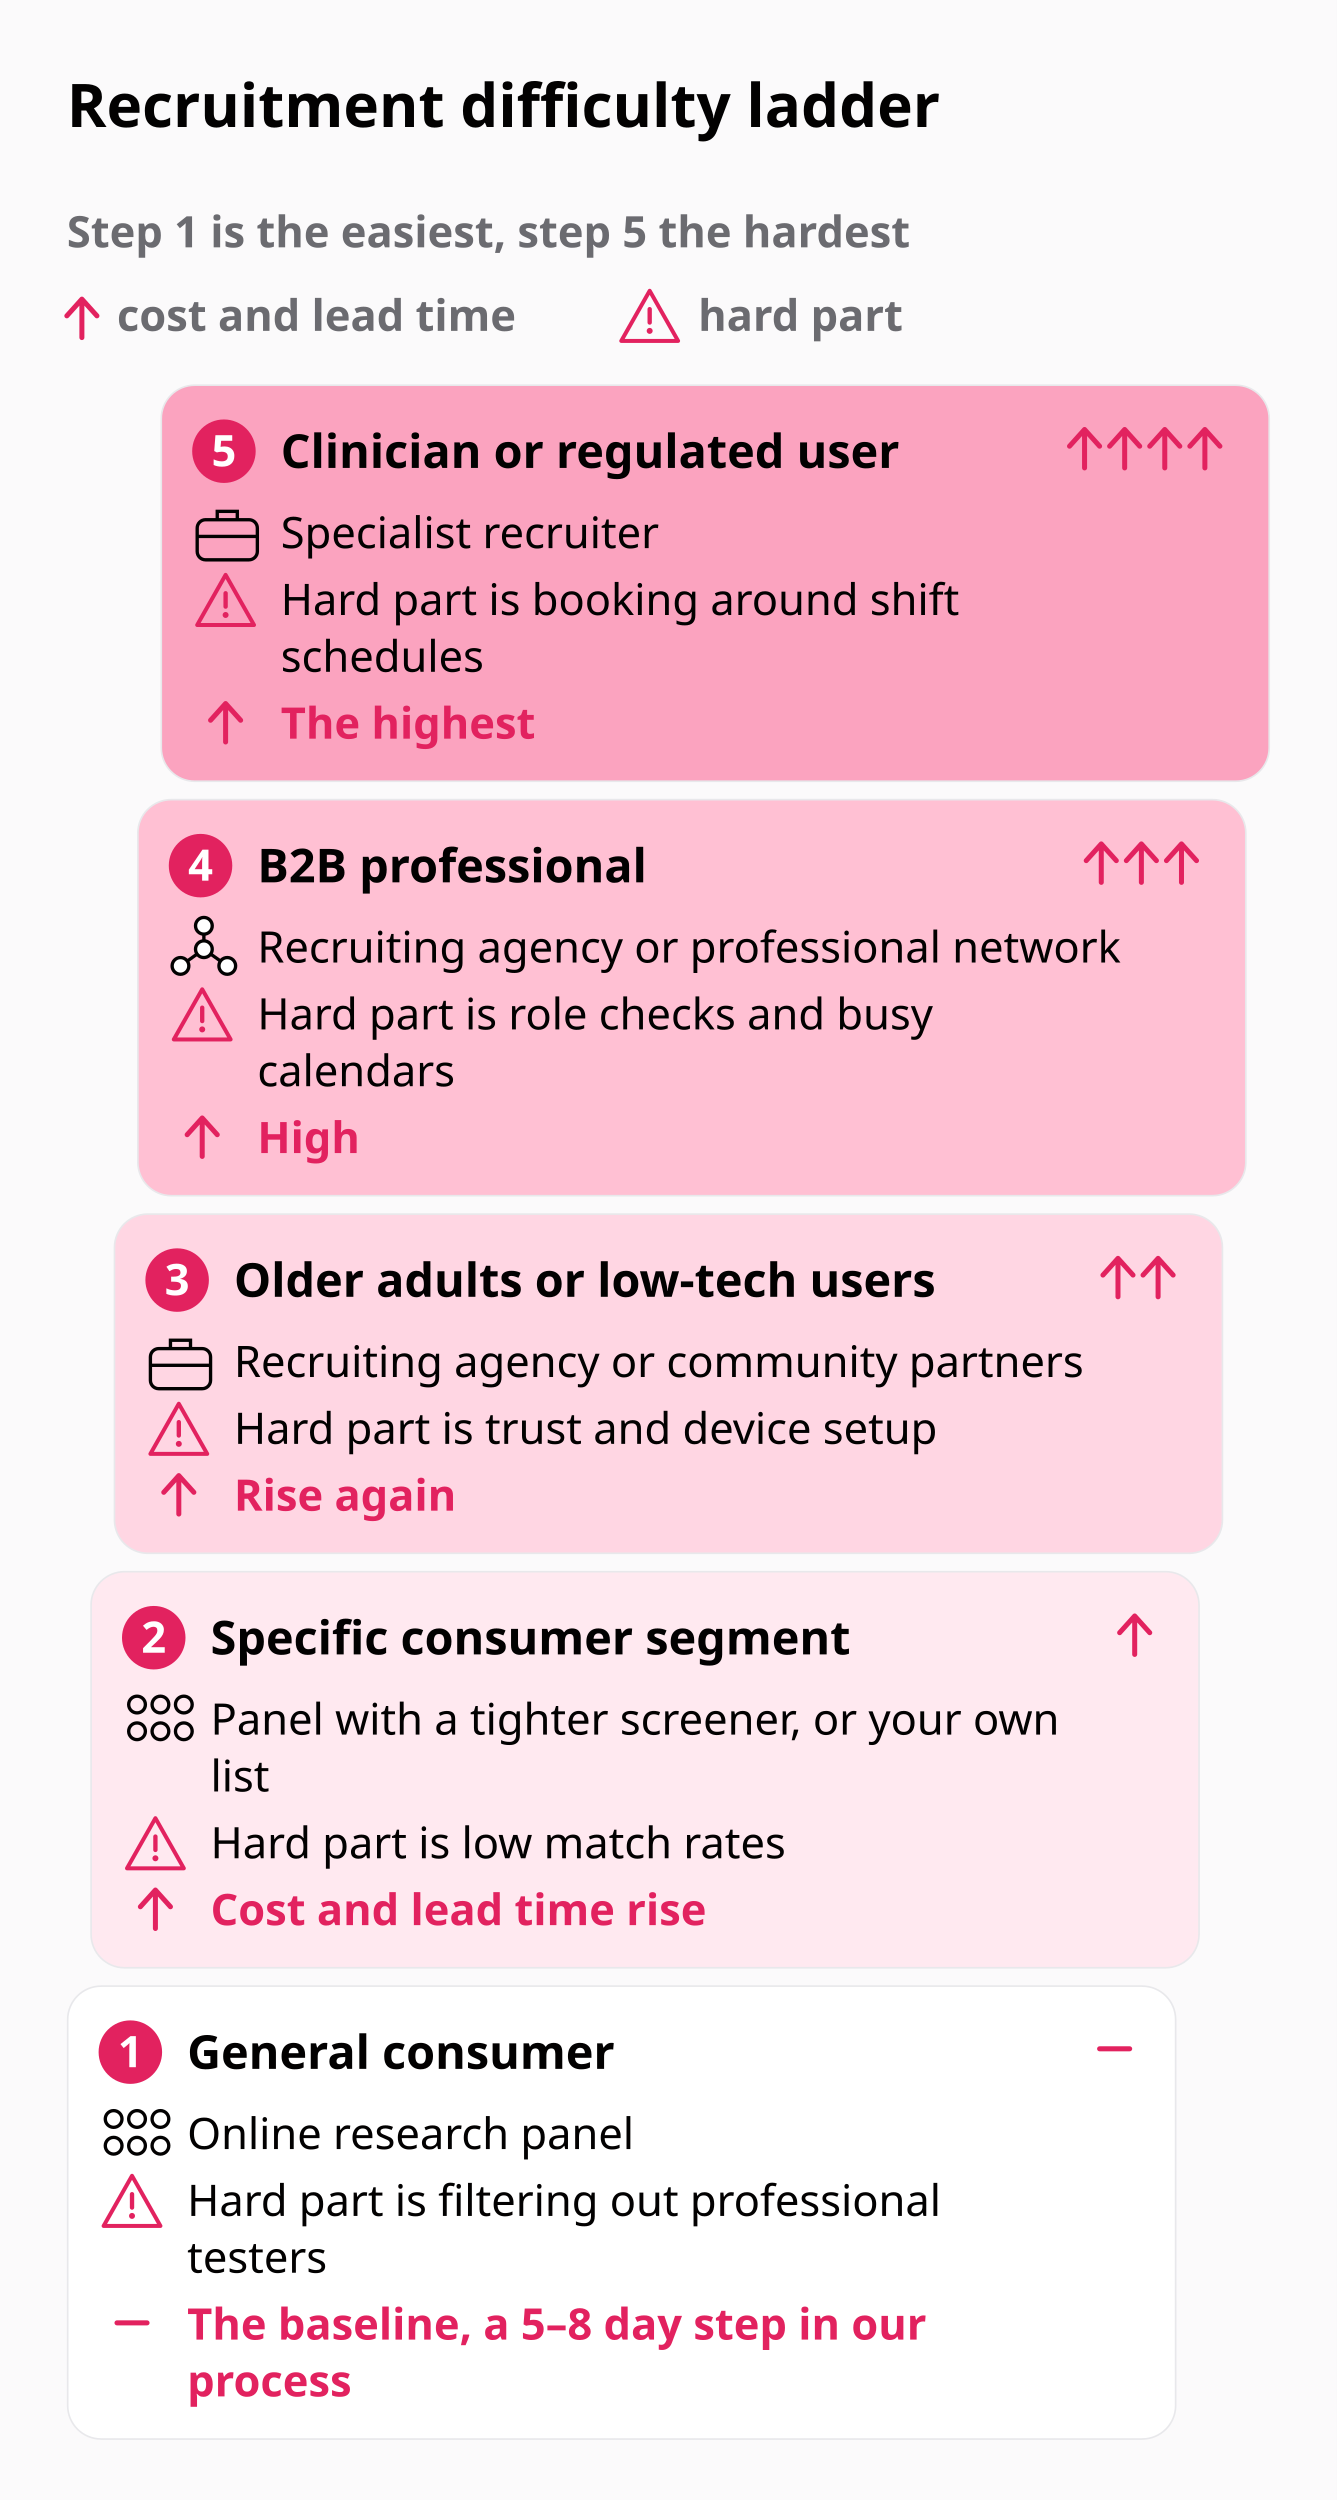
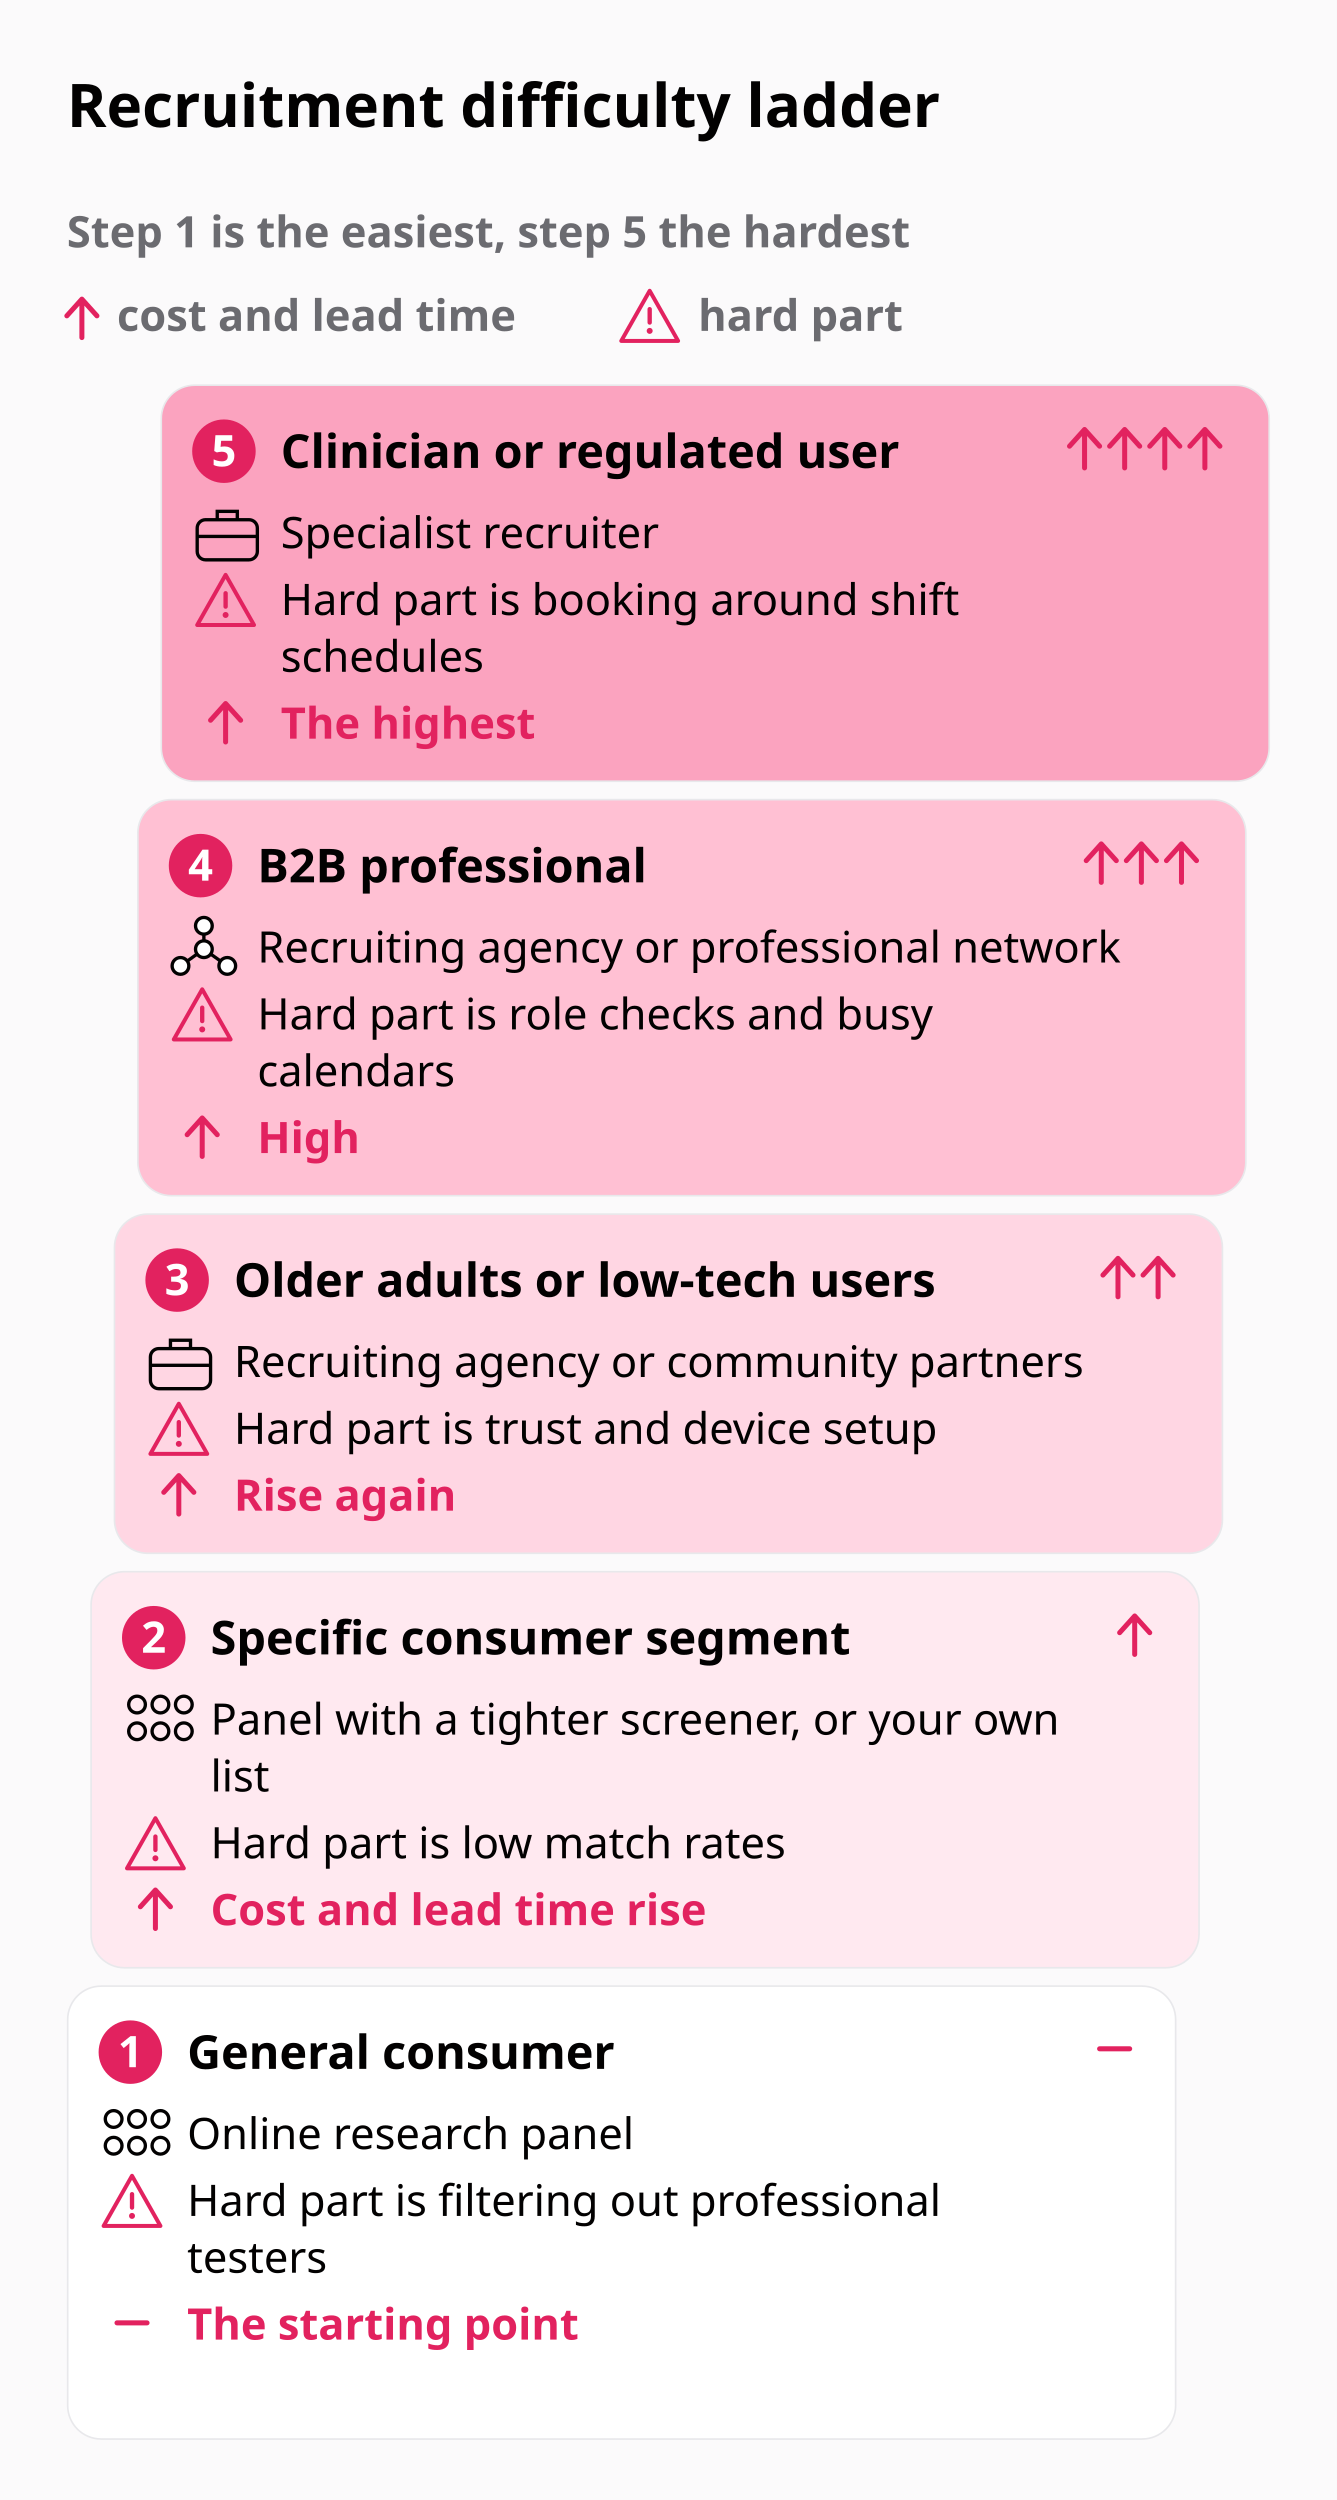
<svg xmlns="http://www.w3.org/2000/svg" viewBox="0 0 800 1496" width="800" height="1496" font-family="Manrope, system-ui, sans-serif">
  <rect width="800" height="1496" fill="#FBFAFB" />
  <text x="40" y="76" font-size="36" font-weight="800" fill="#020101">Recruitment difficulty ladder</text>
  <text x="40" y="148" font-size="26" font-weight="600" fill="#6B6B70">Step 1 is the easiest, step 5 the hardest</text>
  <path d="M49 202 V180 M40 189 L49 179 L58 189" fill="none" stroke="#E2225F" stroke-width="3" stroke-linecap="round" stroke-linejoin="round" />
  <text x="70" y="198" font-size="26" font-weight="600" fill="#6B6B70">cost and lead time</text>
  <path d="M388.769 174 L405.769 204 H371.769 Z" fill="none" stroke="#E2225F" stroke-width="2.4" stroke-linejoin="round" />
  <path d="M388.769 185 v8" stroke="#E2225F" stroke-width="2.6" stroke-linecap="round" />
  <circle cx="388.769" cy="198" r="1.8" fill="#E2225F" />
  <text x="417.769" y="198" font-size="26" font-weight="600" fill="#6B6B70">hard part</text>
  <g class="card" data-id="s5">
    <rect x="96.5" y="230.5" width="663" height="237" rx="20" fill="#FBA3BF" stroke="#E8E8EB" />
    <circle cx="134" cy="270" r="19" fill="#E2225F" />
    <text x="134" y="279" font-size="26" font-weight="800" fill="#FFFFFF" text-anchor="middle">5</text>
    <text x="168" y="280" font-size="28" font-weight="800" fill="#020101">Clinician or regulated user</text>
    <path d="M649 280 V258 M640 267 L649 257 L658 267" fill="none" stroke="#E2225F" stroke-width="3" stroke-linecap="round" stroke-linejoin="round" />
    <path d="M673 280 V258 M664 267 L673 257 L682 267" fill="none" stroke="#E2225F" stroke-width="3" stroke-linecap="round" stroke-linejoin="round" />
    <path d="M697 280 V258 M688 267 L697 257 L706 267" fill="none" stroke="#E2225F" stroke-width="3" stroke-linecap="round" stroke-linejoin="round" />
    <path d="M721 280 V258 M712 267 L721 257 L730 267" fill="none" stroke="#E2225F" stroke-width="3" stroke-linecap="round" stroke-linejoin="round" />
    <rect x="118" y="311" width="36" height="24" rx="5" fill="none" stroke="#020101" stroke-width="2" />
    <path d="M130 311 v-5 h12 v5 M118 321 h36" fill="none" stroke="#020101" stroke-width="2" />
    <text x="168" y="328" font-size="26" font-weight="400" fill="#020101">Specialist recruiter</text>
    <path d="M135 344 L152 374 H118 Z" fill="none" stroke="#E2225F" stroke-width="2.4" stroke-linejoin="round" />
    <path d="M135 355 v8" stroke="#E2225F" stroke-width="2.6" stroke-linecap="round" />
    <circle cx="135" cy="368" r="1.8" fill="#E2225F" />
    <text x="168" y="368" font-size="26" font-weight="400" fill="#020101">Hard part is booking around shift</text>
    <text x="168" y="402" font-size="26" font-weight="400" fill="#020101">schedules</text>
    <path d="M135 444 V422 M126 431 L135 421 L144 431" fill="none" stroke="#E2225F" stroke-width="3" stroke-linecap="round" stroke-linejoin="round" />
    <text x="168" y="442" font-size="26" font-weight="700" fill="#E2225F">The highest</text>
  </g>
  <g class="card" data-id="s4">
    <rect x="82.5" y="478.5" width="663" height="237" rx="20" fill="#FFC0D3" stroke="#E8E8EB" />
    <circle cx="120" cy="518" r="19" fill="#E2225F" />
    <text x="120" y="527" font-size="26" font-weight="800" fill="#FFFFFF" text-anchor="middle">4</text>
    <text x="154" y="528" font-size="28" font-weight="800" fill="#020101">B2B professional</text>
    <path d="M659 528 V506 M650 515 L659 505 L668 515" fill="none" stroke="#E2225F" stroke-width="3" stroke-linecap="round" stroke-linejoin="round" />
    <path d="M683 528 V506 M674 515 L683 505 L692 515" fill="none" stroke="#E2225F" stroke-width="3" stroke-linecap="round" stroke-linejoin="round" />
    <path d="M707 528 V506 M698 515 L707 505 L716 515" fill="none" stroke="#E2225F" stroke-width="3" stroke-linecap="round" stroke-linejoin="round" />
    <path d="M122 568 L122 554" stroke="#020101" stroke-width="2" />
    <path d="M122 568 L108 578" stroke="#020101" stroke-width="2" />
    <path d="M122 568 L136 578" stroke="#020101" stroke-width="2" />
    <circle cx="122" cy="554" r="5" fill="#FFFFFF" stroke="#020101" stroke-width="2" />
    <circle cx="108" cy="578" r="5" fill="#FFFFFF" stroke="#020101" stroke-width="2" />
    <circle cx="136" cy="578" r="5" fill="#FFFFFF" stroke="#020101" stroke-width="2" />
    <circle cx="122" cy="568" r="5" fill="#FFFFFF" stroke="#020101" stroke-width="2" />
    <text x="154" y="576" font-size="26" font-weight="400" fill="#020101">Recruiting agency or professional network</text>
    <path d="M121 592 L138 622 H104 Z" fill="none" stroke="#E2225F" stroke-width="2.4" stroke-linejoin="round" />
    <path d="M121 603 v8" stroke="#E2225F" stroke-width="2.6" stroke-linecap="round" />
    <circle cx="121" cy="616" r="1.8" fill="#E2225F" />
    <text x="154" y="616" font-size="26" font-weight="400" fill="#020101">Hard part is role checks and busy</text>
    <text x="154" y="650" font-size="26" font-weight="400" fill="#020101">calendars</text>
    <path d="M121 692 V670 M112 679 L121 669 L130 679" fill="none" stroke="#E2225F" stroke-width="3" stroke-linecap="round" stroke-linejoin="round" />
    <text x="154" y="690" font-size="26" font-weight="700" fill="#E2225F">High</text>
  </g>
  <g class="card" data-id="s3">
    <rect x="68.5" y="726.5" width="663" height="203" rx="20" fill="#FFD6E3" stroke="#E8E8EB" />
    <circle cx="106" cy="766" r="19" fill="#E2225F" />
    <text x="106" y="775" font-size="26" font-weight="800" fill="#FFFFFF" text-anchor="middle">3</text>
    <text x="140" y="776" font-size="28" font-weight="800" fill="#020101">Older adults or low-tech users</text>
    <path d="M669 776 V754 M660 763 L669 753 L678 763" fill="none" stroke="#E2225F" stroke-width="3" stroke-linecap="round" stroke-linejoin="round" />
    <path d="M693 776 V754 M684 763 L693 753 L702 763" fill="none" stroke="#E2225F" stroke-width="3" stroke-linecap="round" stroke-linejoin="round" />
    <rect x="90" y="807" width="36" height="24" rx="5" fill="none" stroke="#020101" stroke-width="2" />
    <path d="M102 807 v-5 h12 v5 M90 817 h36" fill="none" stroke="#020101" stroke-width="2" />
    <text x="140" y="824" font-size="26" font-weight="400" fill="#020101">Recruiting agency or community partners</text>
    <path d="M107 840 L124 870 H90 Z" fill="none" stroke="#E2225F" stroke-width="2.4" stroke-linejoin="round" />
    <path d="M107 851 v8" stroke="#E2225F" stroke-width="2.6" stroke-linecap="round" />
    <circle cx="107" cy="864" r="1.8" fill="#E2225F" />
    <text x="140" y="864" font-size="26" font-weight="400" fill="#020101">Hard part is trust and device setup</text>
    <path d="M107 906 V884 M98 893 L107 883 L116 893" fill="none" stroke="#E2225F" stroke-width="3" stroke-linecap="round" stroke-linejoin="round" />
    <text x="140" y="904" font-size="26" font-weight="700" fill="#E2225F">Rise again</text>
  </g>
  <g class="card" data-id="s2">
    <rect x="54.5" y="940.5" width="663" height="237" rx="20" fill="#FFE9F0" stroke="#E8E8EB" />
    <circle cx="92" cy="980" r="19" fill="#E2225F" />
    <text x="92" y="989" font-size="26" font-weight="800" fill="#FFFFFF" text-anchor="middle">2</text>
    <text x="126" y="990" font-size="28" font-weight="800" fill="#020101">Specific consumer segment</text>
    <path d="M679 990 V968 M670 977 L679 967 L688 977" fill="none" stroke="#E2225F" stroke-width="3" stroke-linecap="round" stroke-linejoin="round" />
    <circle cx="82" cy="1020" r="5" fill="none" stroke="#020101" stroke-width="2" />
    <circle cx="96" cy="1020" r="5" fill="none" stroke="#020101" stroke-width="2" />
    <circle cx="110" cy="1020" r="5" fill="none" stroke="#020101" stroke-width="2" />
    <circle cx="82" cy="1036" r="5" fill="none" stroke="#020101" stroke-width="2" />
    <circle cx="96" cy="1036" r="5" fill="none" stroke="#020101" stroke-width="2" />
    <circle cx="110" cy="1036" r="5" fill="none" stroke="#020101" stroke-width="2" />
    <text x="126" y="1038" font-size="26" font-weight="400" fill="#020101">Panel with a tighter screener, or your own</text>
    <text x="126" y="1072" font-size="26" font-weight="400" fill="#020101">list</text>
    <path d="M93 1088 L110 1118 H76 Z" fill="none" stroke="#E2225F" stroke-width="2.4" stroke-linejoin="round" />
    <path d="M93 1099 v8" stroke="#E2225F" stroke-width="2.6" stroke-linecap="round" />
    <circle cx="93" cy="1112" r="1.8" fill="#E2225F" />
    <text x="126" y="1112" font-size="26" font-weight="400" fill="#020101">Hard part is low match rates</text>
    <path d="M93 1154 V1132 M84 1141 L93 1131 L102 1141" fill="none" stroke="#E2225F" stroke-width="3" stroke-linecap="round" stroke-linejoin="round" />
    <text x="126" y="1152" font-size="26" font-weight="700" fill="#E2225F">Cost and lead time rise</text>
  </g>
  <g class="card" data-id="s1">
    <rect x="40.5" y="1188.5" width="663" height="271" rx="20" fill="#FFFFFF" stroke="#E8E8EB" />
    <circle cx="78" cy="1228" r="19" fill="#E2225F" />
    <text x="78" y="1237" font-size="26" font-weight="800" fill="#FFFFFF" text-anchor="middle">1</text>
    <text x="112" y="1238" font-size="28" font-weight="800" fill="#020101">General consumer</text>
    <path d="M658 1226 h18" stroke="#E2225F" stroke-width="3" stroke-linecap="round" />
    <circle cx="68" cy="1268" r="5" fill="none" stroke="#020101" stroke-width="2" />
    <circle cx="82" cy="1268" r="5" fill="none" stroke="#020101" stroke-width="2" />
    <circle cx="96" cy="1268" r="5" fill="none" stroke="#020101" stroke-width="2" />
    <circle cx="68" cy="1284" r="5" fill="none" stroke="#020101" stroke-width="2" />
    <circle cx="82" cy="1284" r="5" fill="none" stroke="#020101" stroke-width="2" />
    <circle cx="96" cy="1284" r="5" fill="none" stroke="#020101" stroke-width="2" />
    <text x="112" y="1286" font-size="26" font-weight="400" fill="#020101">Online research panel</text>
    <path d="M79 1302 L96 1332 H62 Z" fill="none" stroke="#E2225F" stroke-width="2.4" stroke-linejoin="round" />
    <path d="M79 1313 v8" stroke="#E2225F" stroke-width="2.6" stroke-linecap="round" />
    <circle cx="79" cy="1326" r="1.8" fill="#E2225F" />
    <text x="112" y="1326" font-size="26" font-weight="400" fill="#020101">Hard part is filtering out professional</text>
    <text x="112" y="1360" font-size="26" font-weight="400" fill="#020101">testers</text>
    <path d="M70 1390 h18" stroke="#E2225F" stroke-width="3" stroke-linecap="round" />
-     <text x="112" y="1400" font-size="26" font-weight="700" fill="#E2225F">The baseline, a 5–8 day step in our</text>
-     <text x="112" y="1434" font-size="26" font-weight="700" fill="#E2225F">process</text>
+     <text x="112" y="1400" font-size="26" font-weight="700" fill="#E2225F">The starting point</text>
  </g>
</svg>
